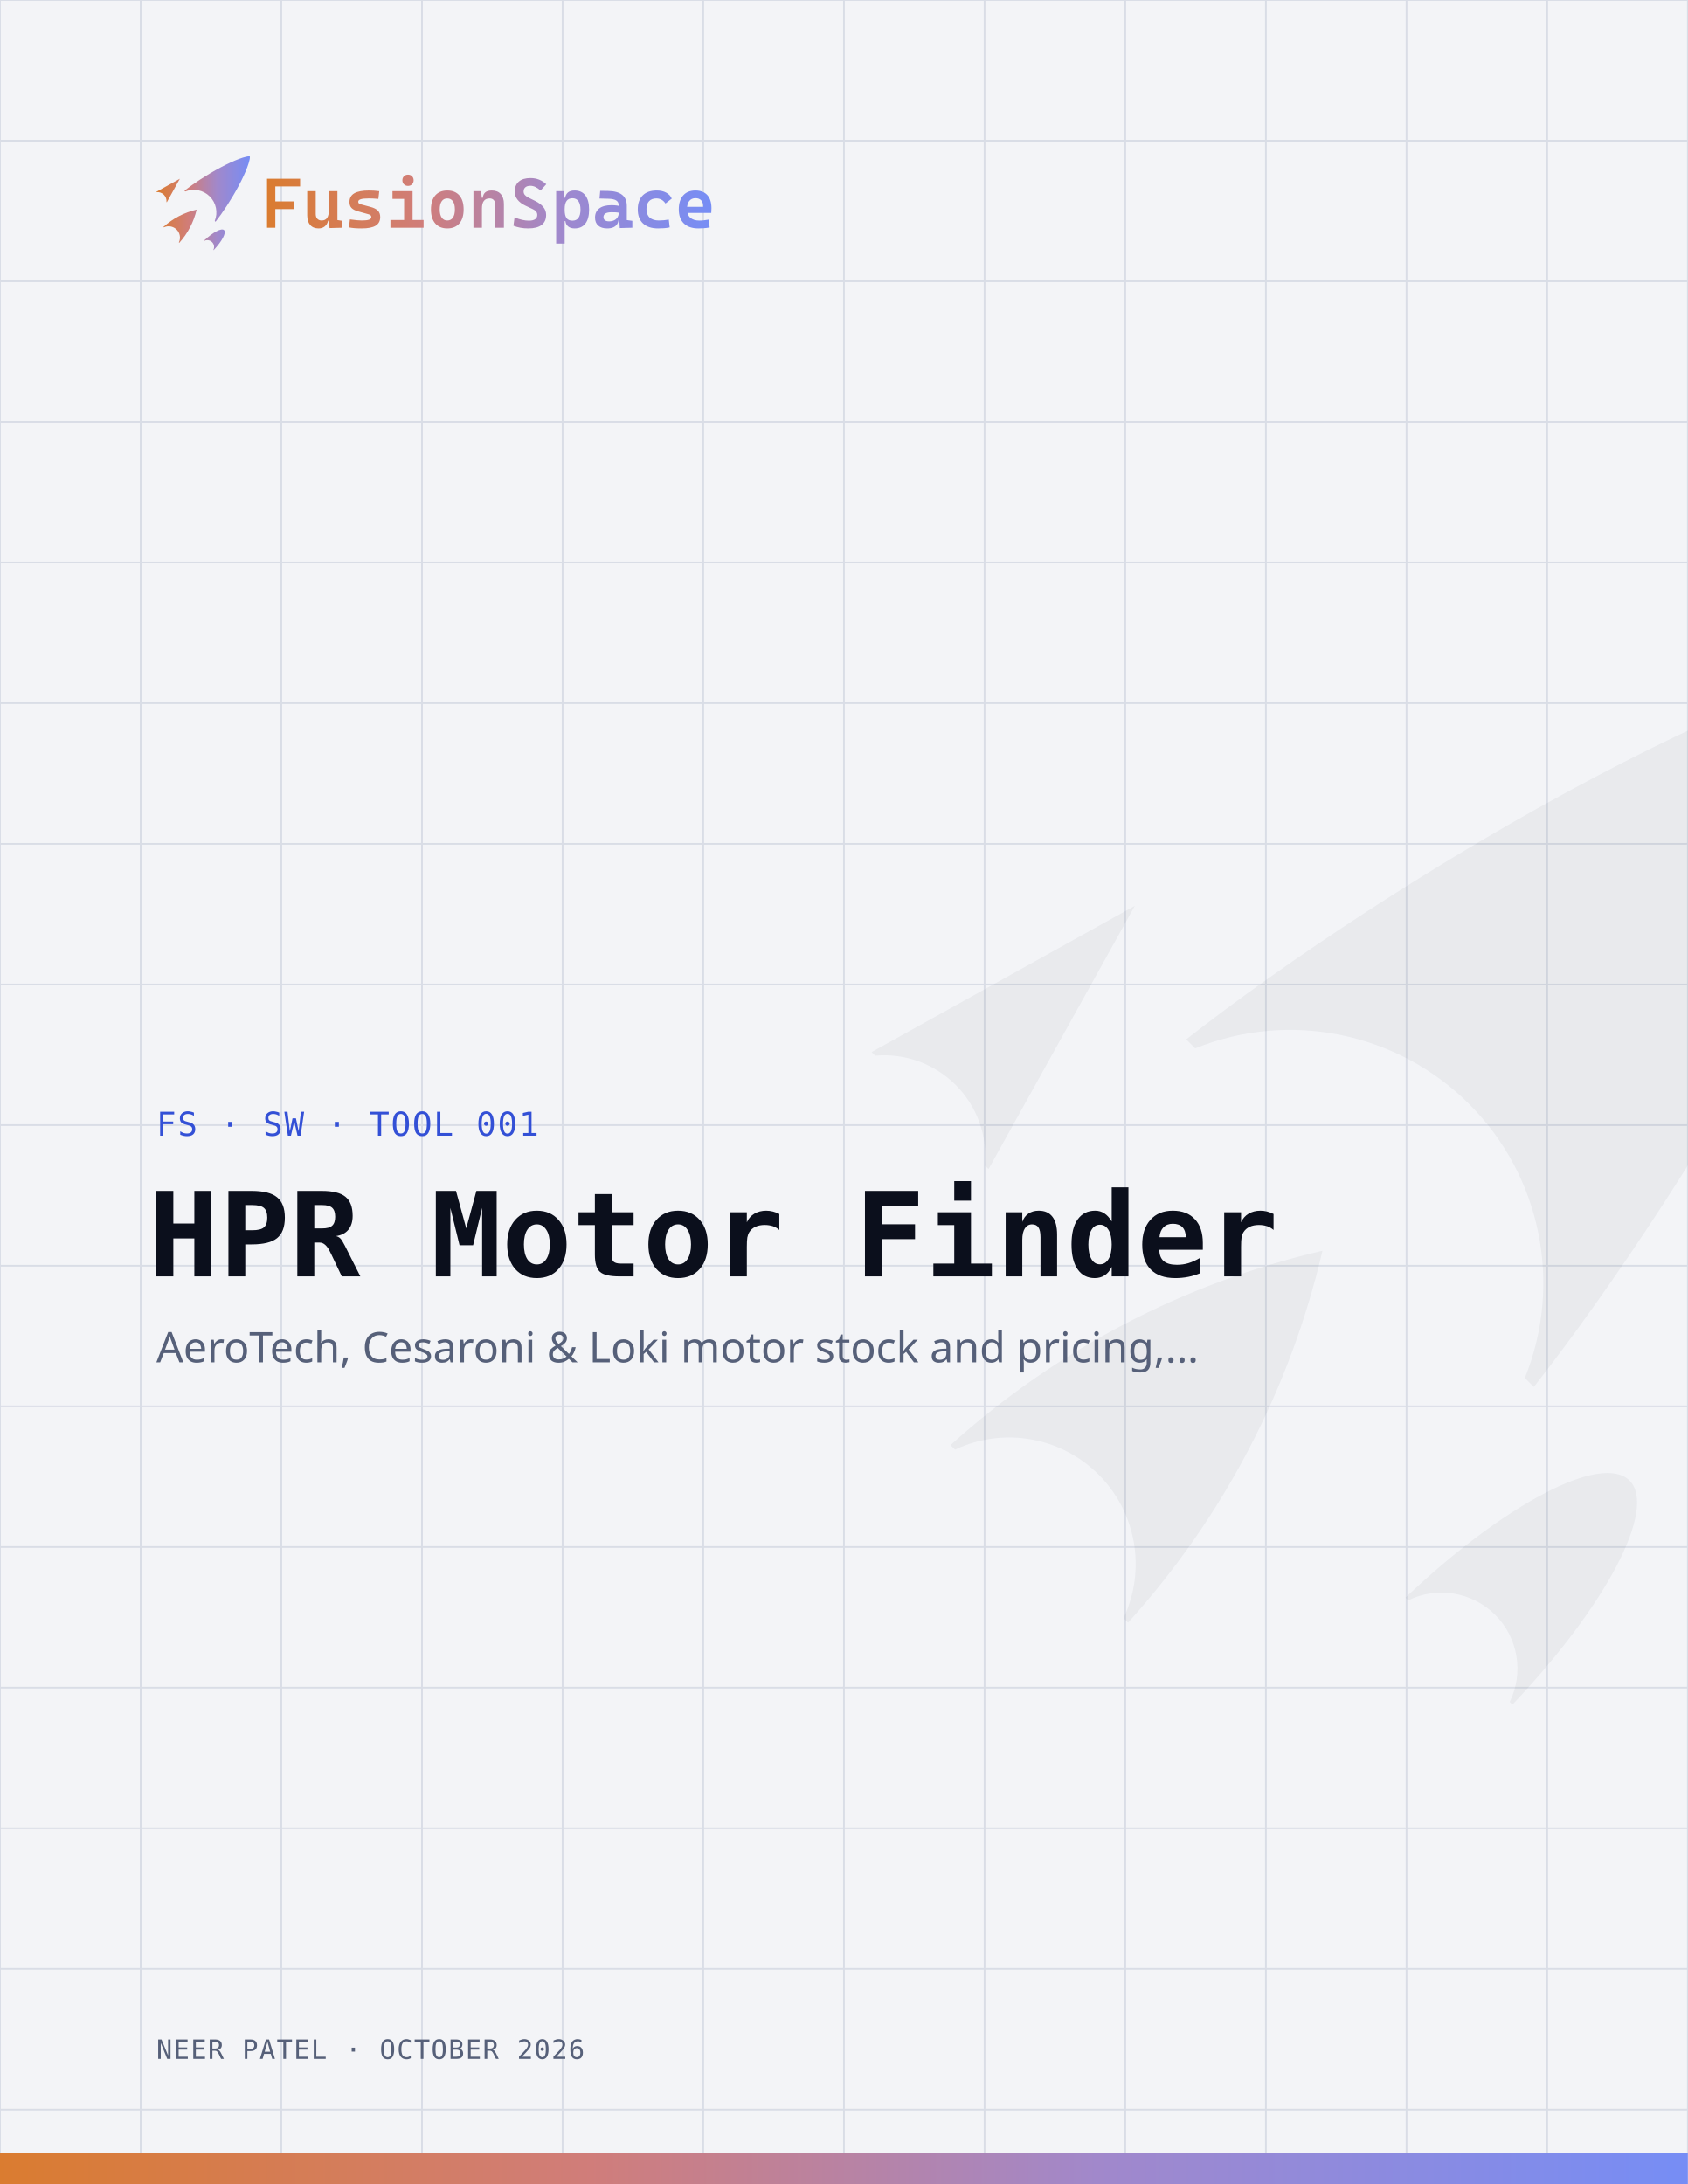
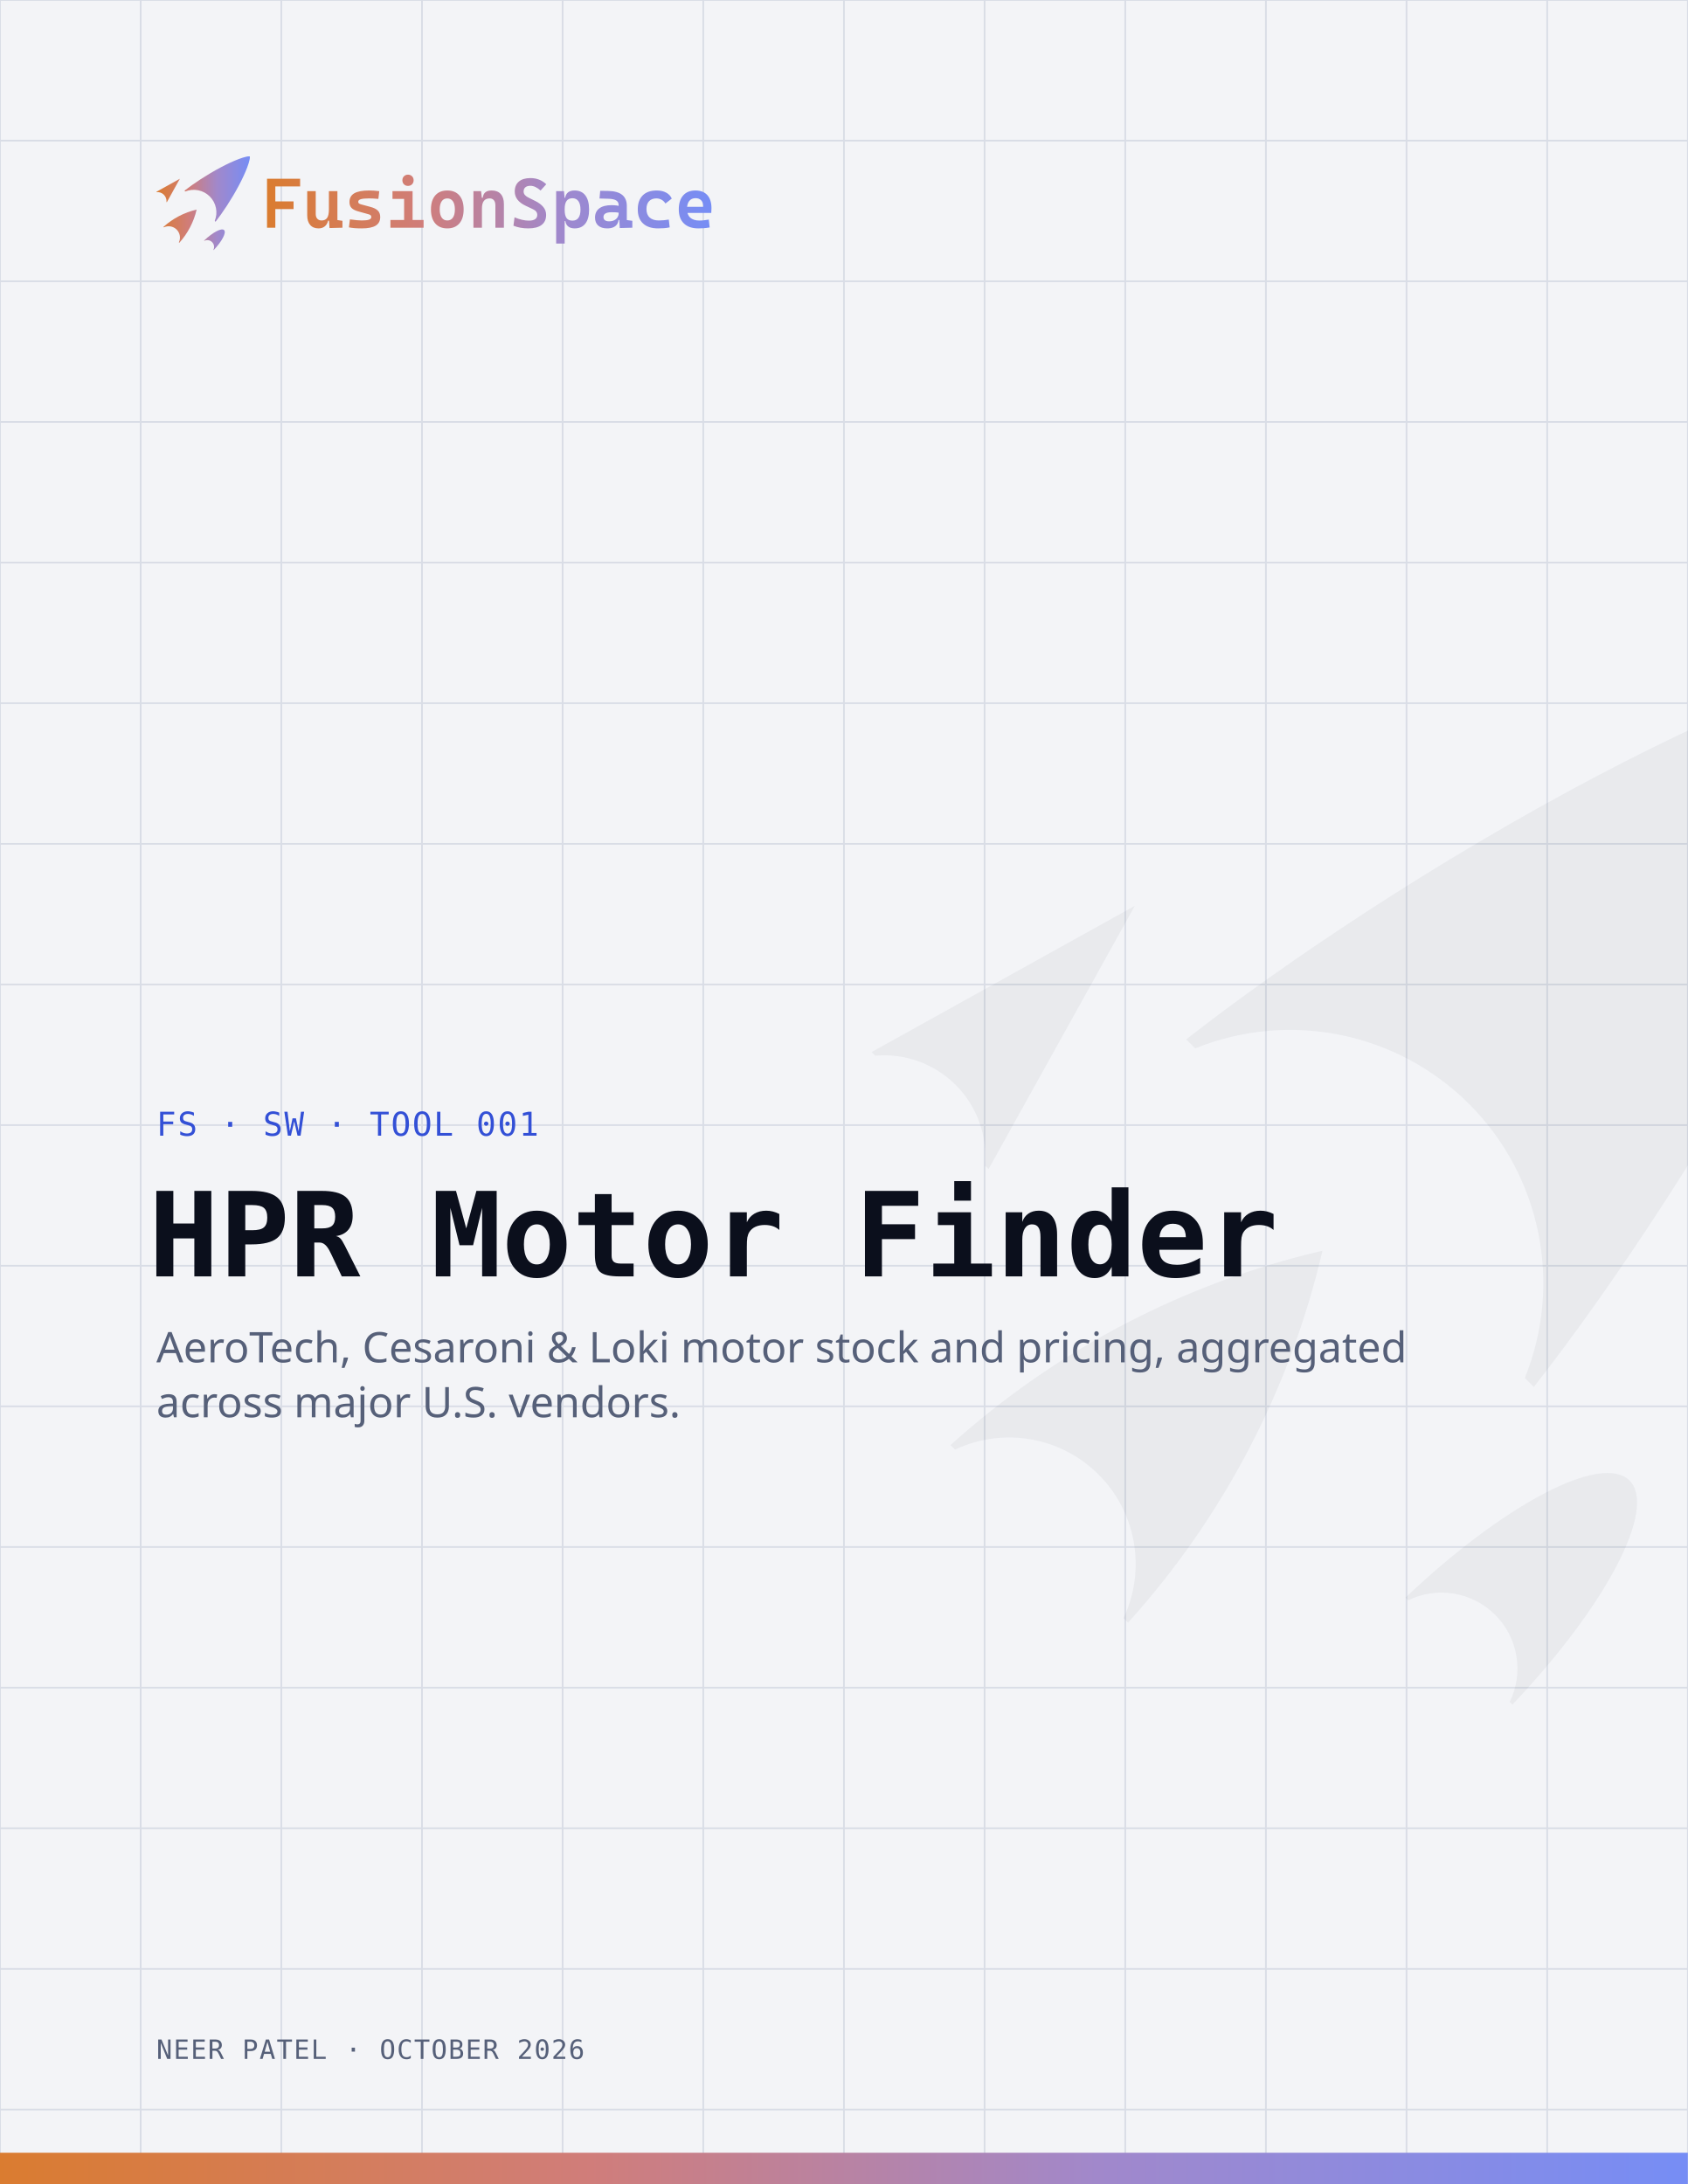
<svg xmlns="http://www.w3.org/2000/svg" width="215.9mm" height="279.4mm" viewBox="0 0 215.9 279.4" version="1.1">
  <defs id="defs">
    <linearGradient id="cv-strip" gradientUnits="userSpaceOnUse" x1="0" y1="0" x2="215.9" y2="0">
      <stop offset="0.0" stop-color="#DA7C30" />
      <stop offset="0.35" stop-color="#D07D7A" />
      <stop offset="0.65" stop-color="#A188CB" />
      <stop offset="1.0" stop-color="#768DF5" />
    </linearGradient>
    <linearGradient id="cvl-mg" gradientUnits="userSpaceOnUse" x1="0" y1="0" x2="114.668" y2="0">
      <stop offset="0.0" stop-color="#DA7C30" />
      <stop offset="0.35" stop-color="#D07D7A" />
      <stop offset="0.65" stop-color="#A188CB" />
      <stop offset="1.0" stop-color="#768DF5" />
    </linearGradient>
    <linearGradient id="cvl-wg" gradientUnits="userSpaceOnUse" x1="135.668" y1="0" x2="680.485" y2="0">
      <stop offset="0.0" stop-color="#DA7C30" />
      <stop offset="0.35" stop-color="#D07D7A" />
      <stop offset="0.65" stop-color="#A188CB" />
      <stop offset="1.0" stop-color="#768DF5" />
    </linearGradient>
  </defs>
  <g id="layer-background">
    <rect width="215.9" height="279.4" fill="#F3F4F7" />
    <path d="M0,0V279.4M17.992,0V279.4M35.983,0V279.4M53.975,0V279.4M71.967,0V279.4M89.958,0V279.4M107.95,0V279.4M125.942,0V279.4M143.933,0V279.4M161.925,0V279.4M179.917,0V279.4M197.908,0V279.4M215.9,0V279.4M0,0H215.9M0,17.992H215.9M0,35.983H215.9M0,53.975H215.9M0,71.967H215.9M0,89.958H215.9M0,107.95H215.9M0,125.942H215.9M0,143.933H215.9M0,161.925H215.9M0,179.917H215.9M0,197.908H215.9M0,215.9H215.9M0,233.892H215.9M0,251.883H215.9M0,269.875H215.9" stroke="#D6DAE4" stroke-width="0.218" opacity="0.9" fill="none" />
    <rect x="0" y="275.4" width="215.9" height="4" fill="url(#cv-strip)" />
  </g>
  <g id="layer-brand">
    <g transform="translate(20 20) scale(0.104348)">
      <path fill="url(#cvl-mg)" d="M49.4,65.267 A91.912,91.912 0 0 1 28.1,106.02 L27.609,105.529 A13.874,13.874 0 0 0 9.138,87.059 L8.648,86.568 A91.912,91.912 0 0 1 49.4,65.267 Z" />
      <path fill="url(#cvl-mg)" d="M28.836,27.474 L12.816,56.31 L12.424,55.917 A11.099,11.099 0 0 0 0.392,43.886 L0,43.494 L28.836,27.474 Z" />
      <path fill="url(#cvl-mg)" d="M83.048,90.452 A8.324,29.134 45 0 1 70.221,115 L69.927,114.706 A8.324,8.324 0 0 0 58.795,103.573 L58.5,103.279 A8.324,29.134 45 0 1 83.048,90.452 Z" />
      <path fill="url(#cvl-mg)" d="M114.529,0.139 C114.596,0.206 114.647,0.551 114.66,0.82 C114.708,1.741 114.51,3.012 114.303,4.033 C113.71,6.967 112.634,10.223 111.404,13.495 C108.886,20.189 105.487,27.458 101.452,35.131 C92.22,52.684 80.843,69.636 72.564,80.19 L71.583,79.209 A27.747,27.747 0 0 0 35.459,43.085 L34.478,42.104 C45.032,33.824 61.983,22.447 79.536,13.216 C87.209,9.18 94.479,5.782 101.173,3.264 C104.444,2.034 107.7,0.957 110.634,0.364 C111.656,0.158 112.927,-0.04 113.848,0.007 C114.116,0.021 114.461,0.071 114.529,0.139 Z" />
      <path fill="url(#cvl-wg)" d="M135.668 87.5V27.5H145.851V87.5ZM135.668 64.683V55.261H168.203V64.683ZM135.668 36.88V27.5H176.232V36.88ZM198.879 88.345Q192.203 88.345 188.57 84.141Q184.936 79.937 184.936 72.289V42.711H195.372V70.599Q195.372 74.444 197.316 76.535Q199.26 78.627 202.682 78.627Q207.077 78.627 209.295 75.521Q211.513 72.415 211.513 65.106L213.795 78.88H210.541Q209.485 83.444 206.422 85.894Q203.358 88.345 198.879 88.345ZM212.274 87.923 211.513 77.19V69.331H221.95V78.12L228.119 79.049V87.5ZM211.513 74.824V42.711H221.95V72.289ZM251.781 88.345Q246.668 88.345 242.865 88.028Q239.063 87.711 236.063 87.077L237.288 77.275Q242.232 77.951 245.781 78.289Q249.33 78.627 251.781 78.627Q257.95 78.627 260.717 77.613Q263.485 76.599 263.485 74.401Q263.485 73.007 262.682 72.246Q261.879 71.486 260.147 71.021L247.26 67.43Q241.936 65.951 239.337 63.352Q236.739 60.754 236.739 56.021Q236.739 48.754 242.633 45.31Q248.527 41.866 260.992 41.866Q264.034 41.866 267.013 42.077Q269.992 42.289 273.246 42.711L272.147 52.176Q268.471 51.838 265.703 51.711Q262.936 51.585 260.739 51.585Q253.767 51.585 250.619 52.556Q247.471 53.528 247.471 55.683Q247.471 57.12 248.401 57.796Q249.33 58.472 251.274 58.979L262.091 61.894Q268.386 63.5 271.408 66.415Q274.429 69.331 274.429 74.359Q274.429 81.542 268.915 84.944Q263.401 88.345 251.781 88.345ZM303.71 87.5V45.246H314.105V87.5ZM286.936 87.5V78.035H304.556V87.5ZM313.26 87.5V78.035H327.584V87.5ZM289.471 52.176V42.711H314.105V52.176ZM308.485 36.246Q305.485 36.246 303.541 34.303Q301.598 32.359 301.598 29.359Q301.598 26.359 303.541 24.415Q305.485 22.472 308.485 22.472Q311.485 22.472 313.429 24.415Q315.372 26.359 315.372 29.359Q315.372 32.359 313.429 34.303Q311.485 36.246 308.485 36.246ZM356.654 88.345Q347.147 88.345 341.886 82.261Q336.626 76.176 336.626 65.106Q336.626 53.993 341.886 47.93Q347.147 41.866 356.654 41.866Q366.203 41.866 371.443 47.93Q376.682 53.993 376.682 65.106Q376.682 76.176 371.443 82.261Q366.203 88.345 356.654 88.345ZM356.654 78.627Q361.133 78.627 363.541 75.099Q365.95 71.57 365.95 65.106Q365.95 58.599 363.52 55.092Q361.091 51.585 356.654 51.585Q352.217 51.585 349.788 55.092Q347.358 58.599 347.358 65.106Q347.358 71.57 349.788 75.099Q352.217 78.627 356.654 78.627ZM415.598 87.5V60.035Q415.598 55.979 413.739 53.782Q411.879 51.585 408.499 51.585Q399.119 51.585 399.119 64.007L396.499 50.824H400.133Q400.64 46.303 403.281 44.085Q405.922 41.866 411.161 41.866Q418.26 41.866 422.147 46.176Q426.034 50.486 426.034 58.345V87.5ZM388.682 87.5V42.711H398.063L399.119 52.176V87.5ZM455.992 88.345Q450.879 88.345 446.21 87.5Q441.541 86.655 437.739 85.049L439.091 74.782Q443.739 76.768 448.217 77.803Q452.696 78.838 456.668 78.838Q461.739 78.838 464.337 77.042Q466.936 75.246 466.936 71.782Q466.936 67.261 461.781 64.894L452.443 60.458Q446.147 57.5 442.746 53.148Q439.344 48.796 439.344 43.134Q439.344 35.275 444.351 30.965Q449.358 26.655 458.527 26.655Q464.274 26.655 469.112 28.535Q473.95 30.415 477.964 34.218L470.992 41.908Q467.739 39.035 464.675 37.577Q461.612 36.12 458.57 36.12Q454.598 36.12 452.401 37.915Q450.203 39.711 450.203 43.134Q450.203 45.5 451.703 47.296Q453.203 49.092 456.034 50.528L464.443 54.711Q470.908 57.923 474.351 62.127Q477.795 66.331 477.795 71.824Q477.795 79.894 472.239 84.12Q466.682 88.345 455.992 88.345ZM490.091 106.937V42.711H499.682L500.527 52.176V106.937ZM512.781 88.345Q507.922 88.345 504.964 86.063Q502.006 83.782 501.415 79.387H497.485L500.527 65.739Q500.527 72.415 502.788 75.627Q505.048 78.838 510.077 78.838Q514.936 78.838 517.429 75.415Q519.922 71.993 519.922 65.317Q519.922 58.556 517.386 54.965Q514.851 51.373 510.077 51.373Q505.344 51.373 502.936 54.606Q500.527 57.838 500.527 64.514L497.739 50.824H501.119Q501.837 46.43 504.71 44.148Q507.584 41.866 512.739 41.866Q521.316 41.866 525.901 47.908Q530.485 53.951 530.485 65.317Q530.485 76.514 525.901 82.43Q521.316 88.345 512.781 88.345ZM568.091 87.923 567.288 74.655 566.696 69.669V59.782Q566.696 55.852 563.612 54.014Q560.527 52.176 554.401 52.007L543.246 51.711L544.091 42.289L553.556 42.415Q565.302 42.585 571.006 47.211Q576.71 51.838 576.71 60.711V78.12L583.471 79.049V87.5ZM552.668 88.345Q545.57 88.345 541.661 84.88Q537.753 81.415 537.753 75.077Q537.753 67.725 542.992 63.796Q548.232 59.866 557.823 59.866Q561.626 59.866 564.499 60.289Q567.372 60.711 569.992 61.599L568.133 69.373Q565.386 68.739 563.02 68.634Q560.654 68.528 558.077 68.528Q548.105 68.528 548.105 74.401Q548.105 76.979 549.858 78.331Q551.612 79.683 554.95 79.683Q558.837 79.683 561.457 78.268Q564.077 76.852 565.386 74.676Q566.696 72.5 566.696 70.176V66.542L568.725 78.035H565.133L566.612 76.683Q566.527 80.57 564.816 83.169Q563.105 85.768 560.02 87.056Q556.936 88.345 552.668 88.345ZM615.034 88.345Q603.119 88.345 596.633 82.324Q590.147 76.303 590.147 65.021Q590.147 54.035 596.147 47.951Q602.147 41.866 613.302 41.866Q620.105 41.866 624.943 44.465Q629.781 47.063 631.809 51.796L624.077 57.838Q622.217 54.838 619.323 53.211Q616.429 51.585 612.964 51.585Q607.217 51.585 604.006 54.965Q600.795 58.345 600.795 64.599Q600.795 71.444 604.746 75.035Q608.696 78.627 616.048 78.627Q619.133 78.627 622.196 78.331Q625.26 78.035 628.175 77.528L629.274 87.077Q625.851 87.838 622.175 88.092Q618.499 88.345 615.034 88.345ZM664.556 88.345Q653.02 88.345 646.725 82.324Q640.429 76.303 640.429 65.021Q640.429 54.035 645.774 47.951Q651.119 41.866 660.837 41.866Q670.217 41.866 675.351 47.444Q680.485 53.021 680.485 63.627Q680.485 66.711 680.232 69.415H647.95V61.894H670.513Q670.513 56.782 667.978 54.035Q665.443 51.289 660.922 51.289Q655.978 51.289 653.232 54.754Q650.485 58.218 650.485 64.599Q650.485 71.486 654.415 75.099Q658.344 78.711 665.57 78.711Q668.527 78.711 671.379 78.394Q674.232 78.077 677.189 77.528L678.288 87.162Q674.147 87.923 670.682 88.134Q667.217 88.345 664.556 88.345Z" />
    </g>
    <g opacity="0.045">
      <g transform="translate(111.491 83.82) scale(0.67123)">
        <path fill="#0B0F1C" d="M85.914,113.508 A159.848,159.848 0 0 1 48.869,184.382 L48.016,183.529 A24.128,24.128 0 0 0 15.893,151.406 L15.04,150.553 A159.848,159.848 0 0 1 85.914,113.508 Z" />
        <path fill="#0B0F1C" d="M50.149,47.781 L22.289,97.93 L21.606,97.248 A19.302,19.302 0 0 0 0.682,76.324 L0,75.642 L50.149,47.781 Z" />
        <path fill="#0B0F1C" d="M144.432,157.307 A14.477,50.669 45 0 1 122.124,200 L121.612,199.488 A14.477,14.477 0 0 0 102.251,180.127 L101.74,179.615 A14.477,50.669 45 0 1 144.432,157.307 Z" />
        <path fill="#0B0F1C" d="M199.181,0.241 C199.298,0.359 199.385,0.959 199.41,1.426 C199.492,3.027 199.147,5.238 198.788,7.014 C197.757,12.117 195.885,17.78 193.745,23.469 C189.367,35.111 183.456,47.753 176.438,61.098 C160.383,91.625 140.597,121.106 126.198,139.461 L124.492,137.755 A48.256,48.256 0 0 0 61.667,74.93 L59.961,73.224 C78.316,58.825 107.797,39.039 138.324,22.984 C151.669,15.965 164.31,10.055 175.953,5.676 C181.642,3.537 187.305,1.665 192.407,0.634 C194.184,0.275 196.395,-0.07 197.996,0.012 C198.463,0.036 199.063,0.124 199.181,0.241 Z" />
      </g>
    </g>
  </g>
  <g id="layer-text-edit-me">
    <text x="20" y="145.288" text-anchor="start" fill="#3350D6" style="font-family:'Cascadia Mono',monospace;font-weight:400;font-size:4.2px;letter-spacing:0.2px">FS · SW · TOOL 001</text>
    <text x="19" y="163.288" text-anchor="start" fill="#0B0F1C" style="font-family:'Cascadia Mono',monospace;font-weight:600;font-size:15px">HPR Motor Finder</text>
-     <text x="20" y="174.288" text-anchor="start" fill="#566079" style="font-family:Archivo,sans-serif;font-weight:400;font-size:5.4px">AeroTech, Cesaroni &amp; Loki motor stock and pricing,…</text>
+     <text x="20" y="174.288" text-anchor="start" fill="#566079" style="font-family:Archivo,sans-serif;font-weight:400;font-size:5.4px">AeroTech, Cesaroni &amp; Loki motor stock and pricing, aggregated</text>
+     <text x="20" y="181.308" text-anchor="start" fill="#566079" style="font-family:Archivo,sans-serif;font-weight:400;font-size:5.4px">across major U.S. vendors.</text>
    <text x="20" y="263.4" text-anchor="start" fill="#566079" style="font-family:'Cascadia Mono',monospace;font-weight:400;font-size:3.4px;letter-spacing:0.15px">NEER PATEL · OCTOBER 2026</text>
  </g>
</svg>
